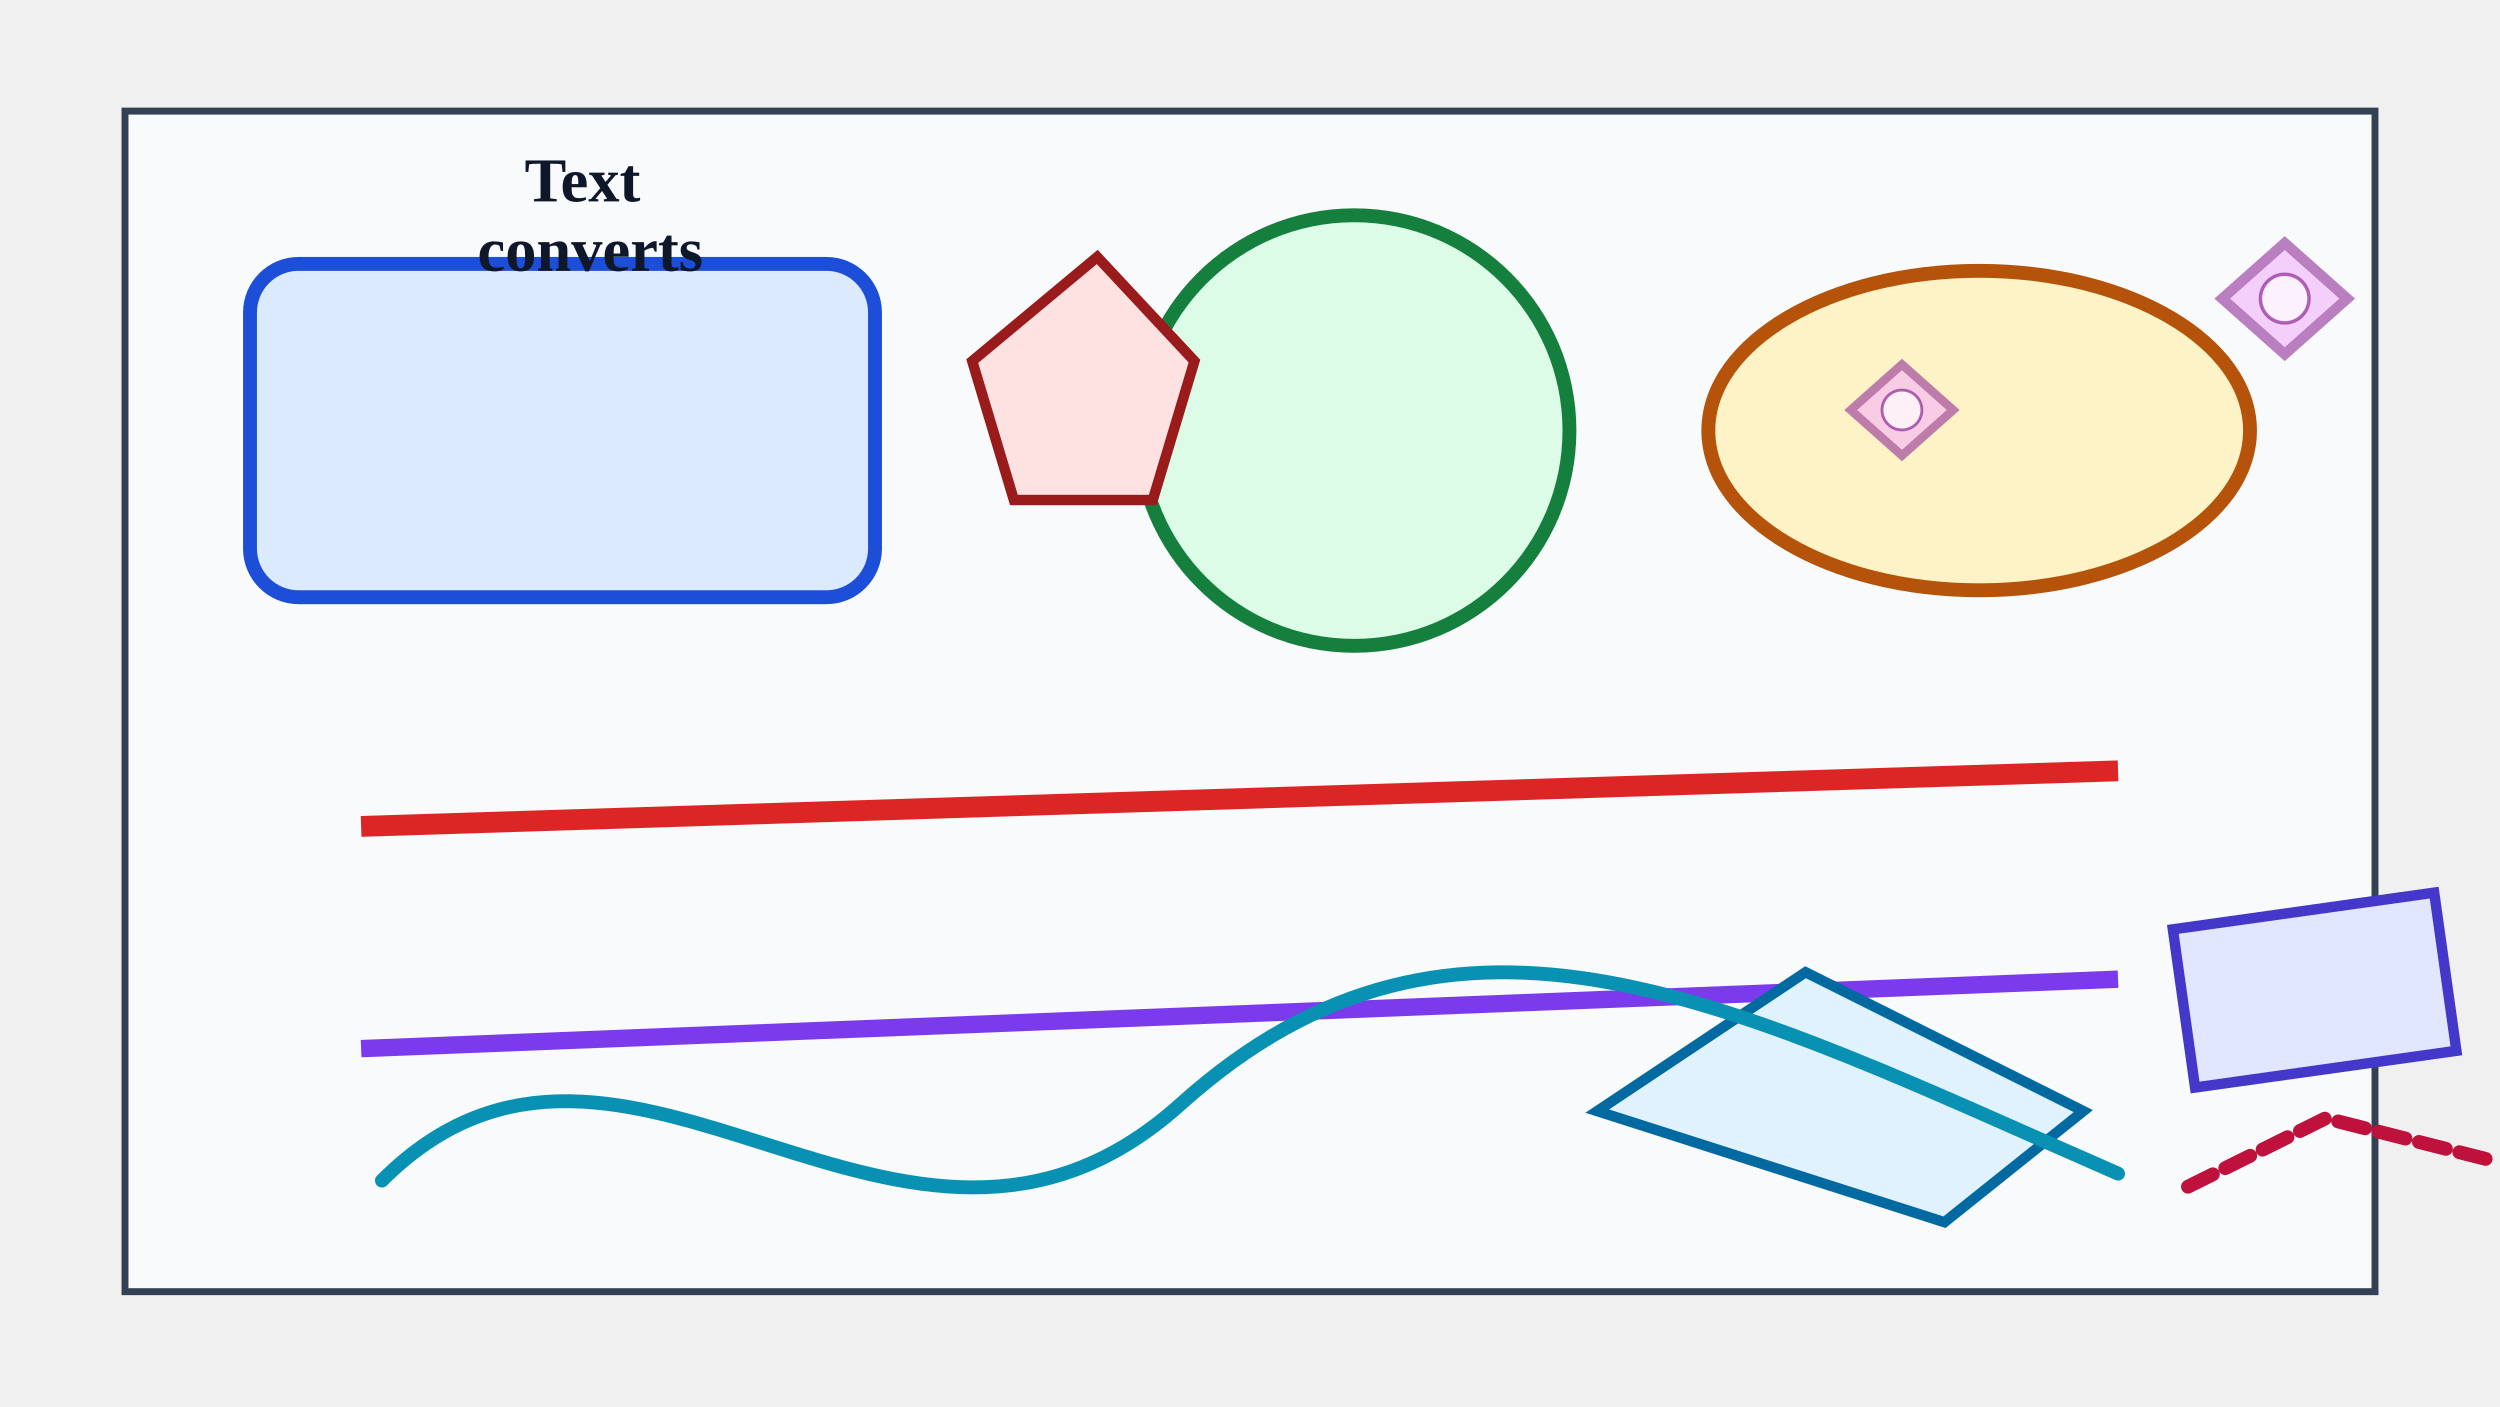
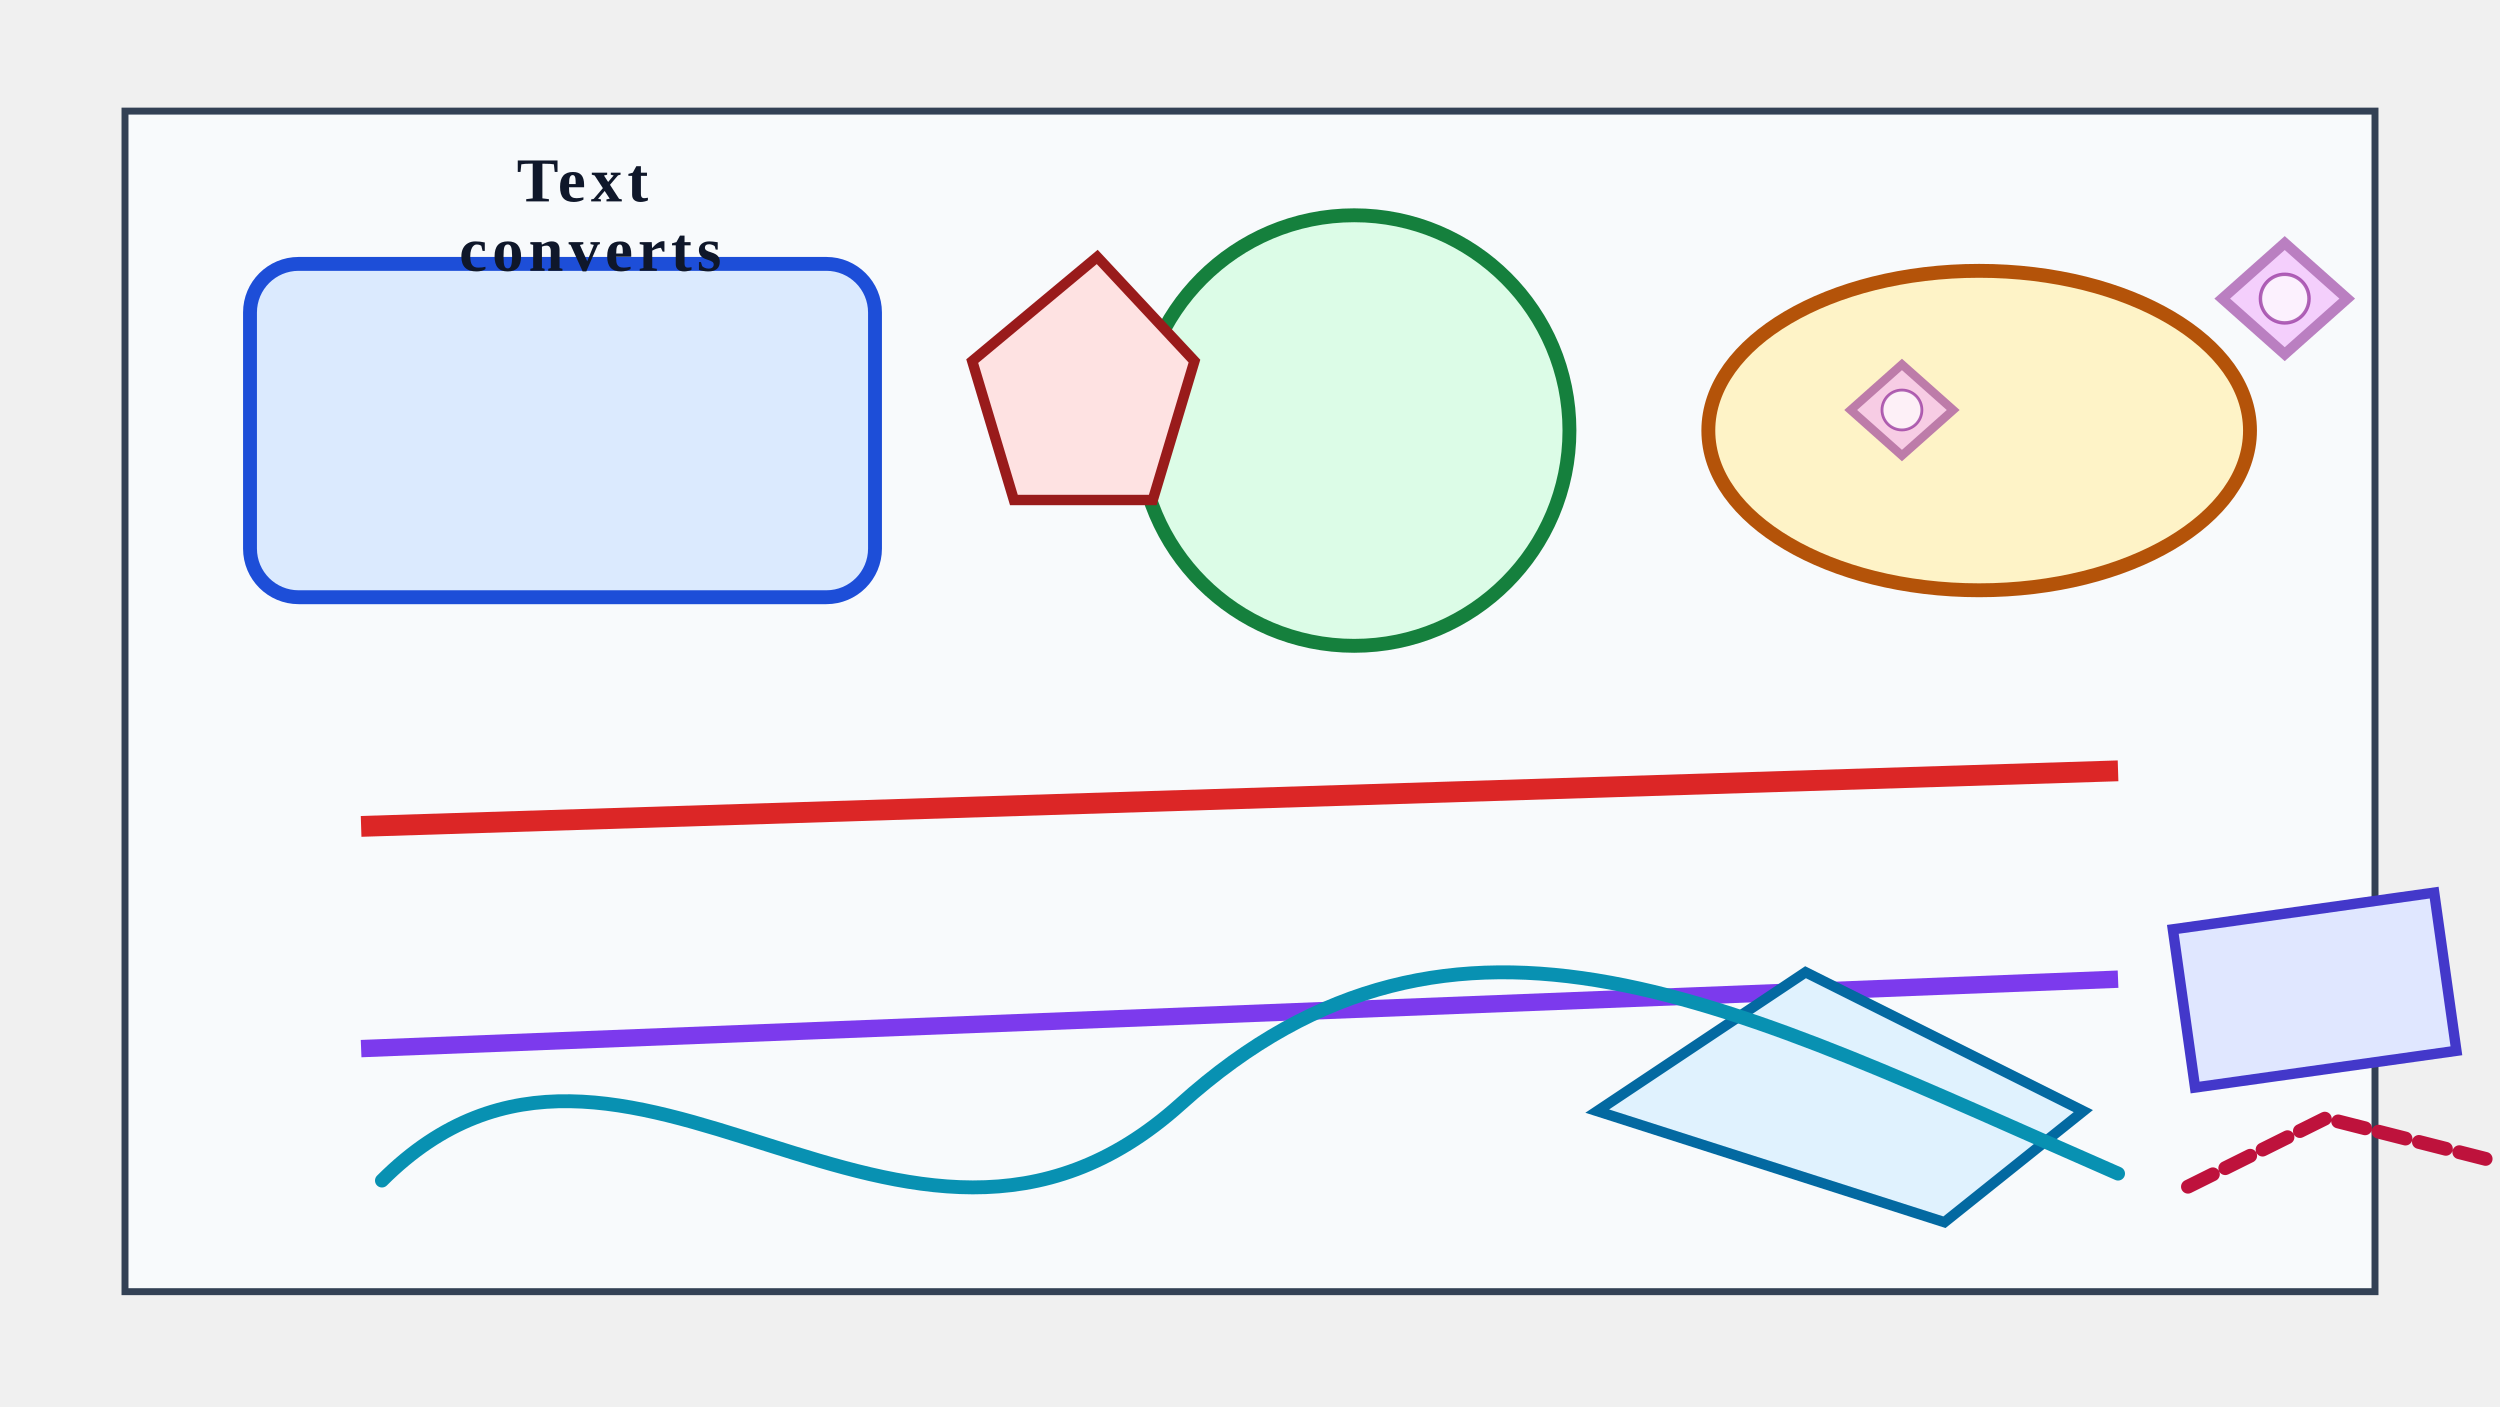
<svg xmlns="http://www.w3.org/2000/svg" viewBox="0 0 720 405" width="720" height="405">
  <style>
    .accent-box { fill: #e0e7ff; stroke: #4338ca; stroke-width: 3; }
    .soft-line { fill: none; stroke: #be123c; stroke-width: 4; }
    .ghosted { fill: #f0abfc; stroke: #86198f; stroke-width: 3; opacity: .55; }
-     text.label { fill: #0f172a; font-size: 18; }
+     text.label { fill: #0f172a; font-size: 18; letter-spacing: 1.5px; word-spacing: 3px; }
  </style>
  <defs>
    <linearGradient id="panel-gradient">
      <stop offset="0%" stop-color="rgb(224,242,254)" stop-opacity=".9" />
      <stop offset="100%" stop-color="rgba(186,230,253,.55)" />
    </linearGradient>
    <g id="reused-mark">
      <polygon points="0,16 18,0 36,16 18,32" class="ghosted" />
      <circle cx="18" cy="16" r="7" fill="#ffffff" fill-opacity=".7" stroke="#86198f" stroke-opacity=".65" />
    </g>
  </defs>
  <rect x="36" y="32" width="648" height="340" fill="#f8fafc" stroke="#334155" stroke-width="2" />
  <rect x="72" y="76" width="180" height="96" rx="14" ry="14" style="fill:#dbeafe;stroke:#1d4ed8;stroke-width:4" />
  <circle cx="390" cy="124" r="62" fill="#dcfce7" stroke="#15803d" stroke-width="4" />
  <ellipse cx="570" cy="124" rx="78" ry="46" fill="#fef3c7" stroke="#b45309" stroke-width="4" />
  <line x1="104" y1="238" x2="610" y2="222" stroke="#dc2626" stroke-width="6" />
  <line x1="610" y1="282" x2="104" y2="302" stroke="#7c3aed" stroke-width="5" />
  <path d="M460 320 L520 280 L600 320 L560 352 Z" fill="#e0f2fe" stroke="#0369a1" stroke-width="3" />
  <path d="M110 340 C180 270, 260 390, 340 318 S500 290, 610 338" fill="none" stroke="#0891b2" stroke-width="4" stroke-linecap="round" stroke-linejoin="round" />
  <polygon points="316,74 344,104 332,144 292,144 280,104" fill="#fee2e2" stroke="#991b1b" stroke-width="3" />
  <g transform="translate(34 18) rotate(-8 620 278)">
    <rect class="accent-box" x="596" y="246" width="76" height="46" fill="url(#panel-gradient)" />
    <path class="soft-line" d="M590 320 L632 306 L676 324" stroke-dasharray="8 4" stroke-linecap="round" stroke-linejoin="round" />
  </g>
  <use href="#reused-mark" x="640" y="70" />
  <use href="#reused-mark" x="650" y="128" transform="scale(.82)" />
  <text class="label" x="170" y="58" text-anchor="middle" font-weight="700">
    <tspan>Text</tspan>
    <tspan x="170" dy="20" rotate="0 8">converts</tspan>
  </text>
</svg>
